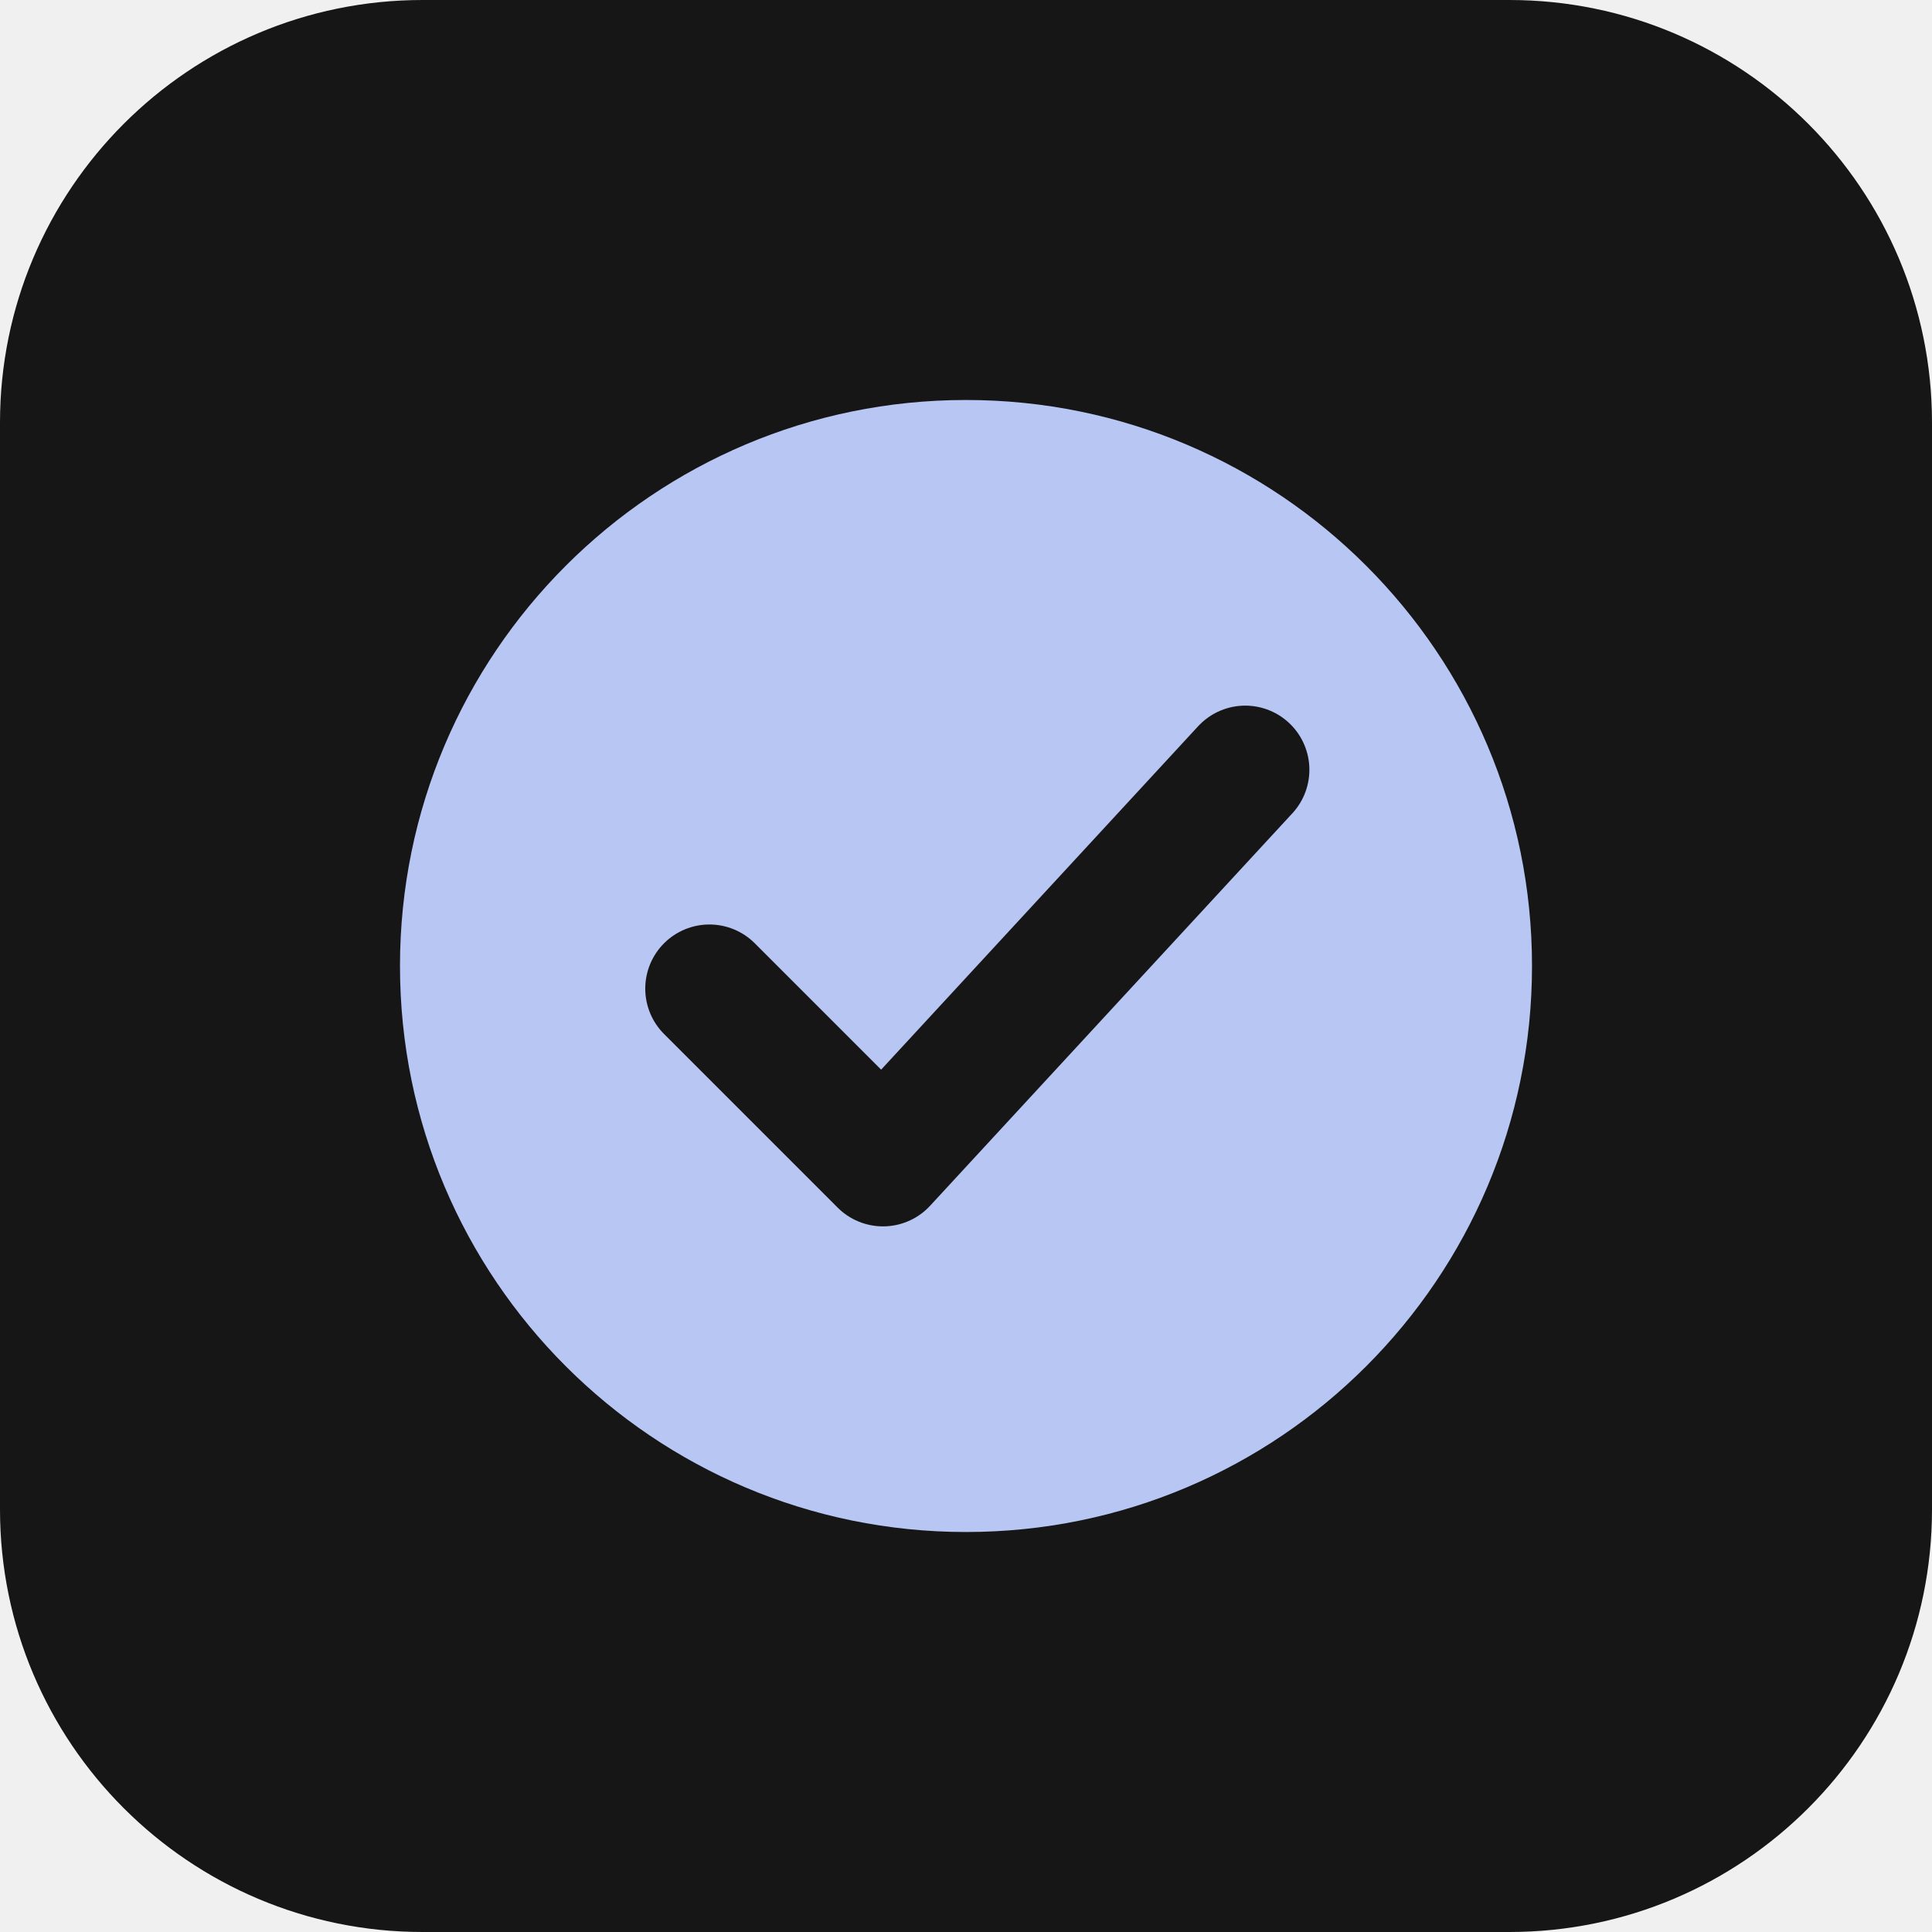
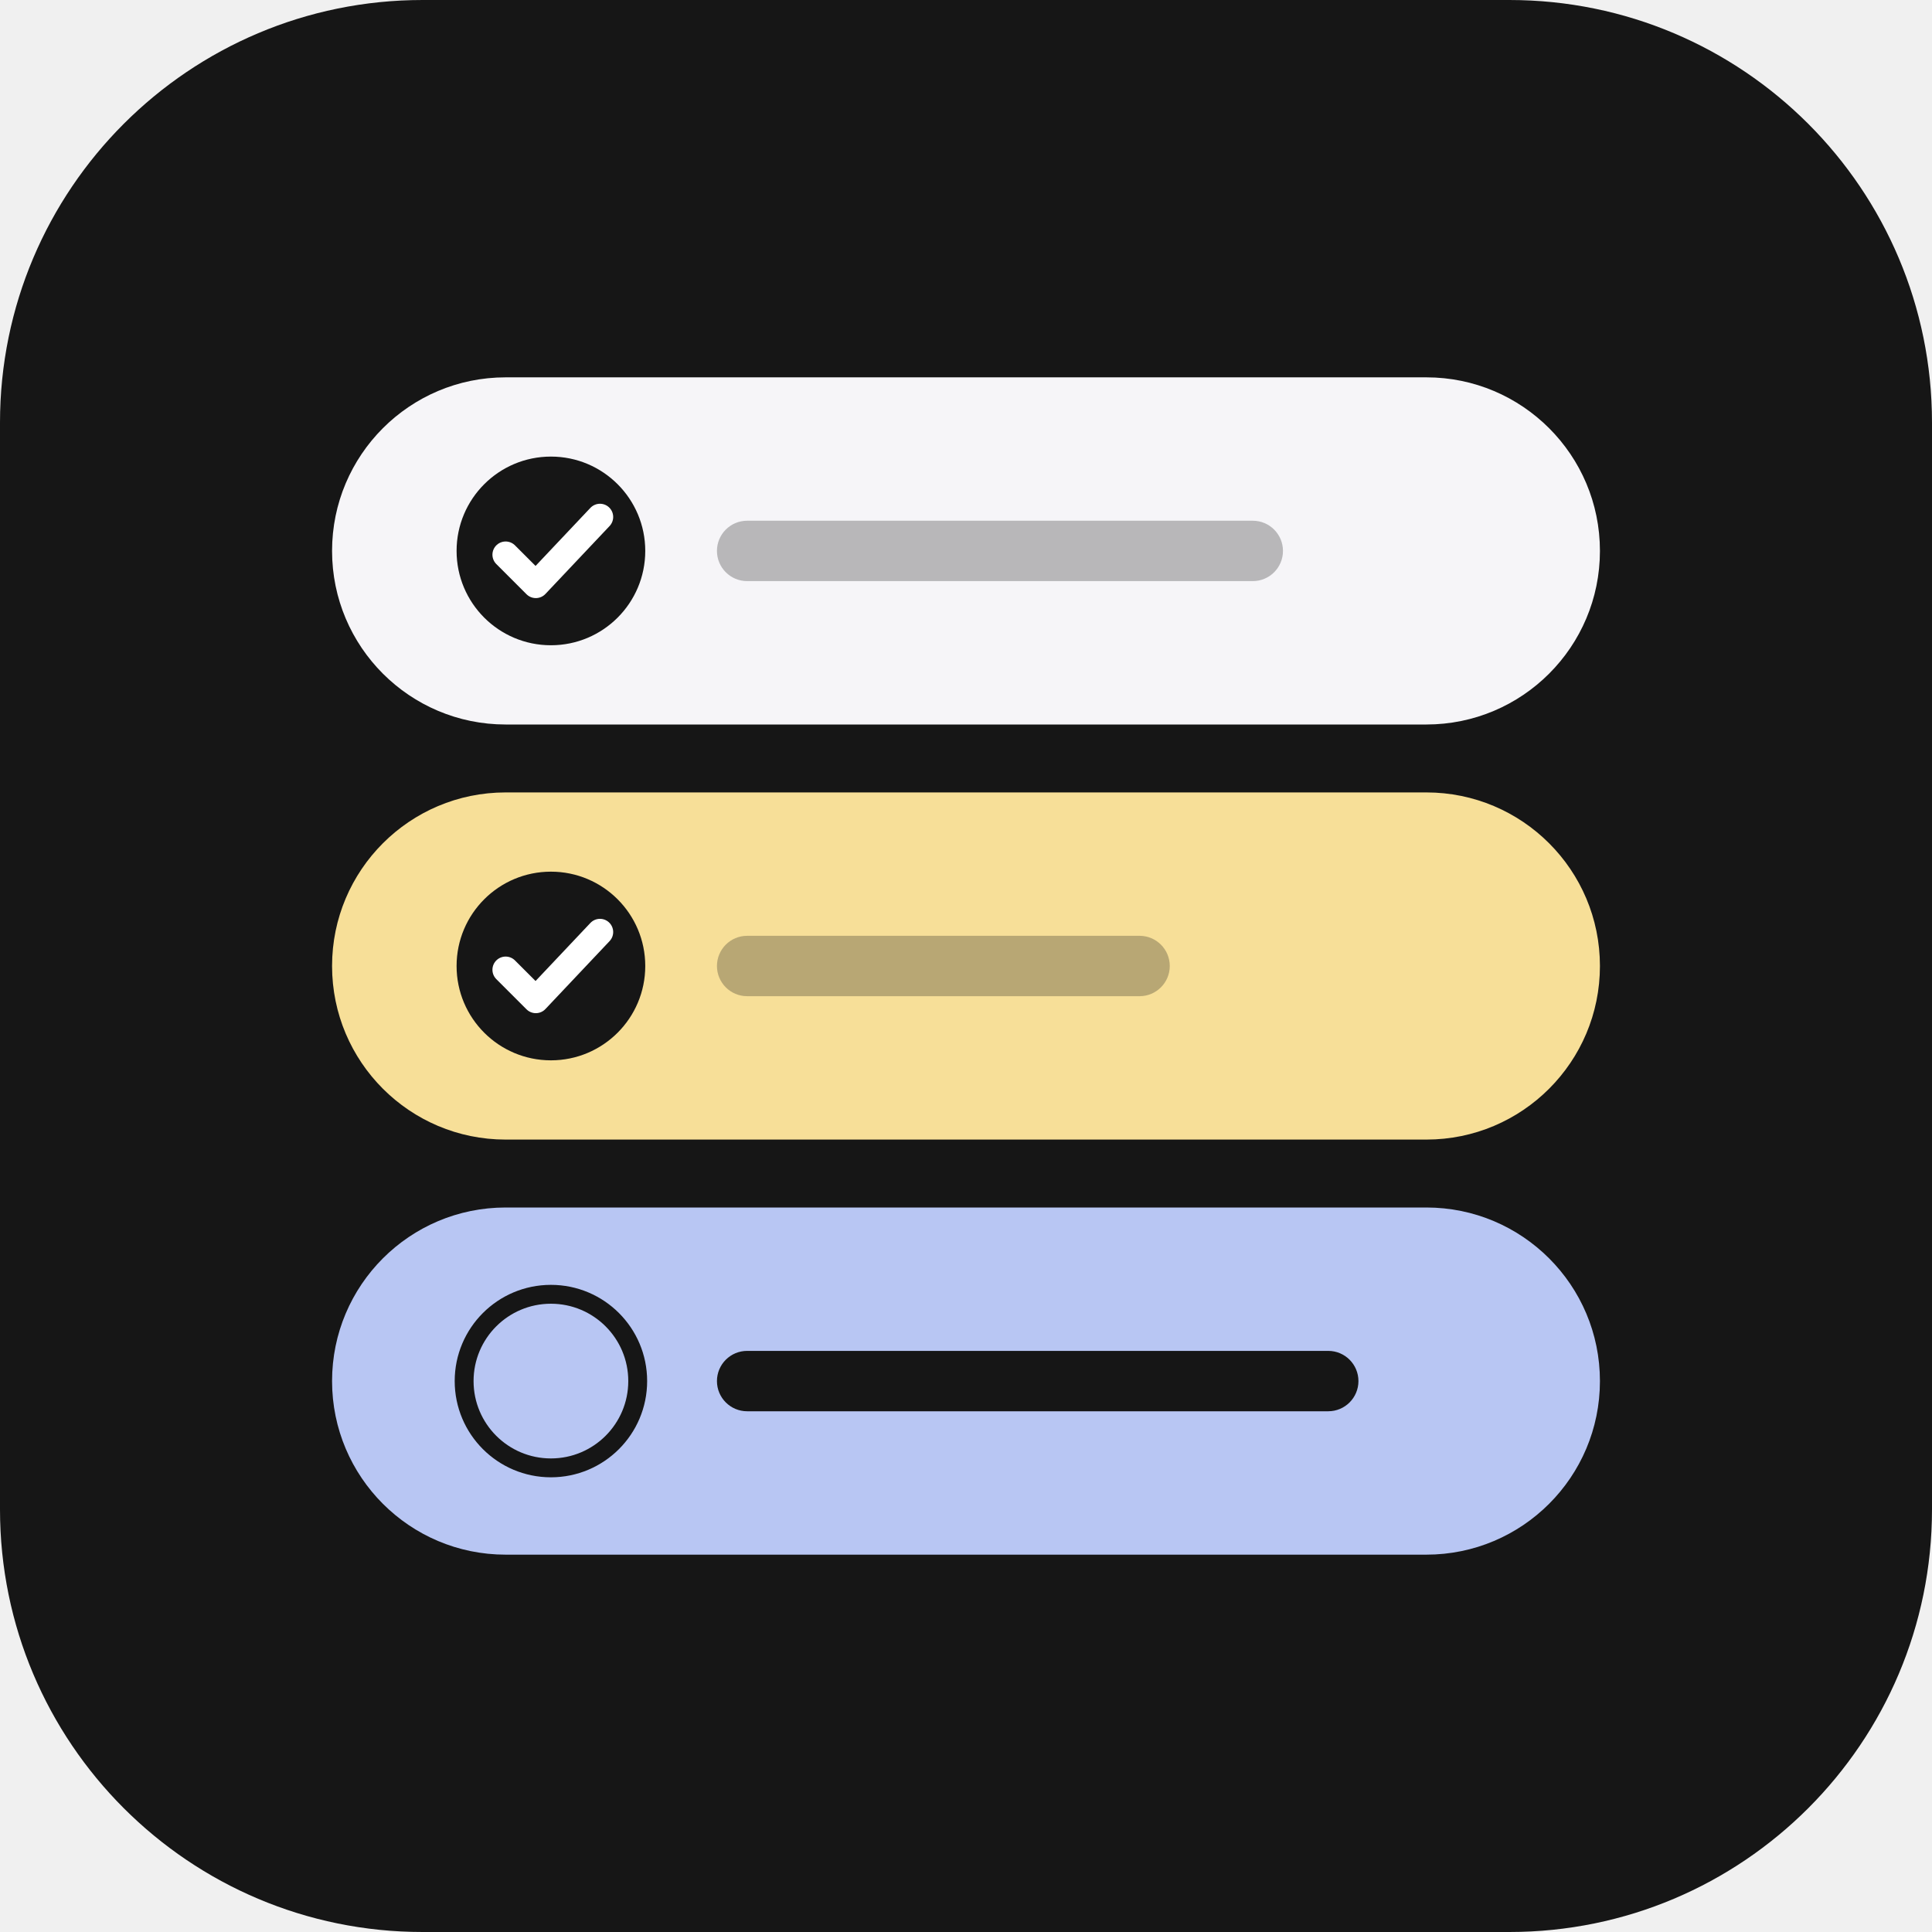
<svg xmlns="http://www.w3.org/2000/svg" viewBox="0 0 512 512">
  <rect width="512" height="512" rx="112" fill="#161616" />
-   <circle cx="256" cy="256" r="150" fill="#b8c6f3" />
-   <path d="M188 262l46 46 96-104" fill="none" stroke="#161616" stroke-width="34" stroke-linecap="round" stroke-linejoin="round" />
+   <rect x="88" y="100" width="336" height="92" rx="46" fill="#f6f5f8" />
+   <rect x="88" y="210" width="336" height="92" rx="46" fill="#f7df98" />
+   <rect x="88" y="320" width="336" height="92" rx="46" fill="#b8c6f3" />
+   <circle cx="146" cy="146" r="25" fill="#161616" />
+   <path d="M134 147l8 8 17-18" fill="none" stroke="#fff" stroke-width="7" stroke-linecap="round" stroke-linejoin="round" />
+   <rect x="190" y="138" width="150" height="16" rx="8" fill="#161616" opacity=".28" />
+   <circle cx="146" cy="256" r="25" fill="#161616" />
+   <path d="M134 257l8 8 17-18" fill="none" stroke="#fff" stroke-width="7" stroke-linecap="round" stroke-linejoin="round" />
+   <rect x="190" y="248" width="120" height="16" rx="8" fill="#161616" opacity=".28" />
+   <circle cx="146" cy="366" r="23" fill="none" stroke="#161616" stroke-width="5" />
+   <rect x="190" y="358" width="170" height="16" rx="8" fill="#161616" />
</svg>
